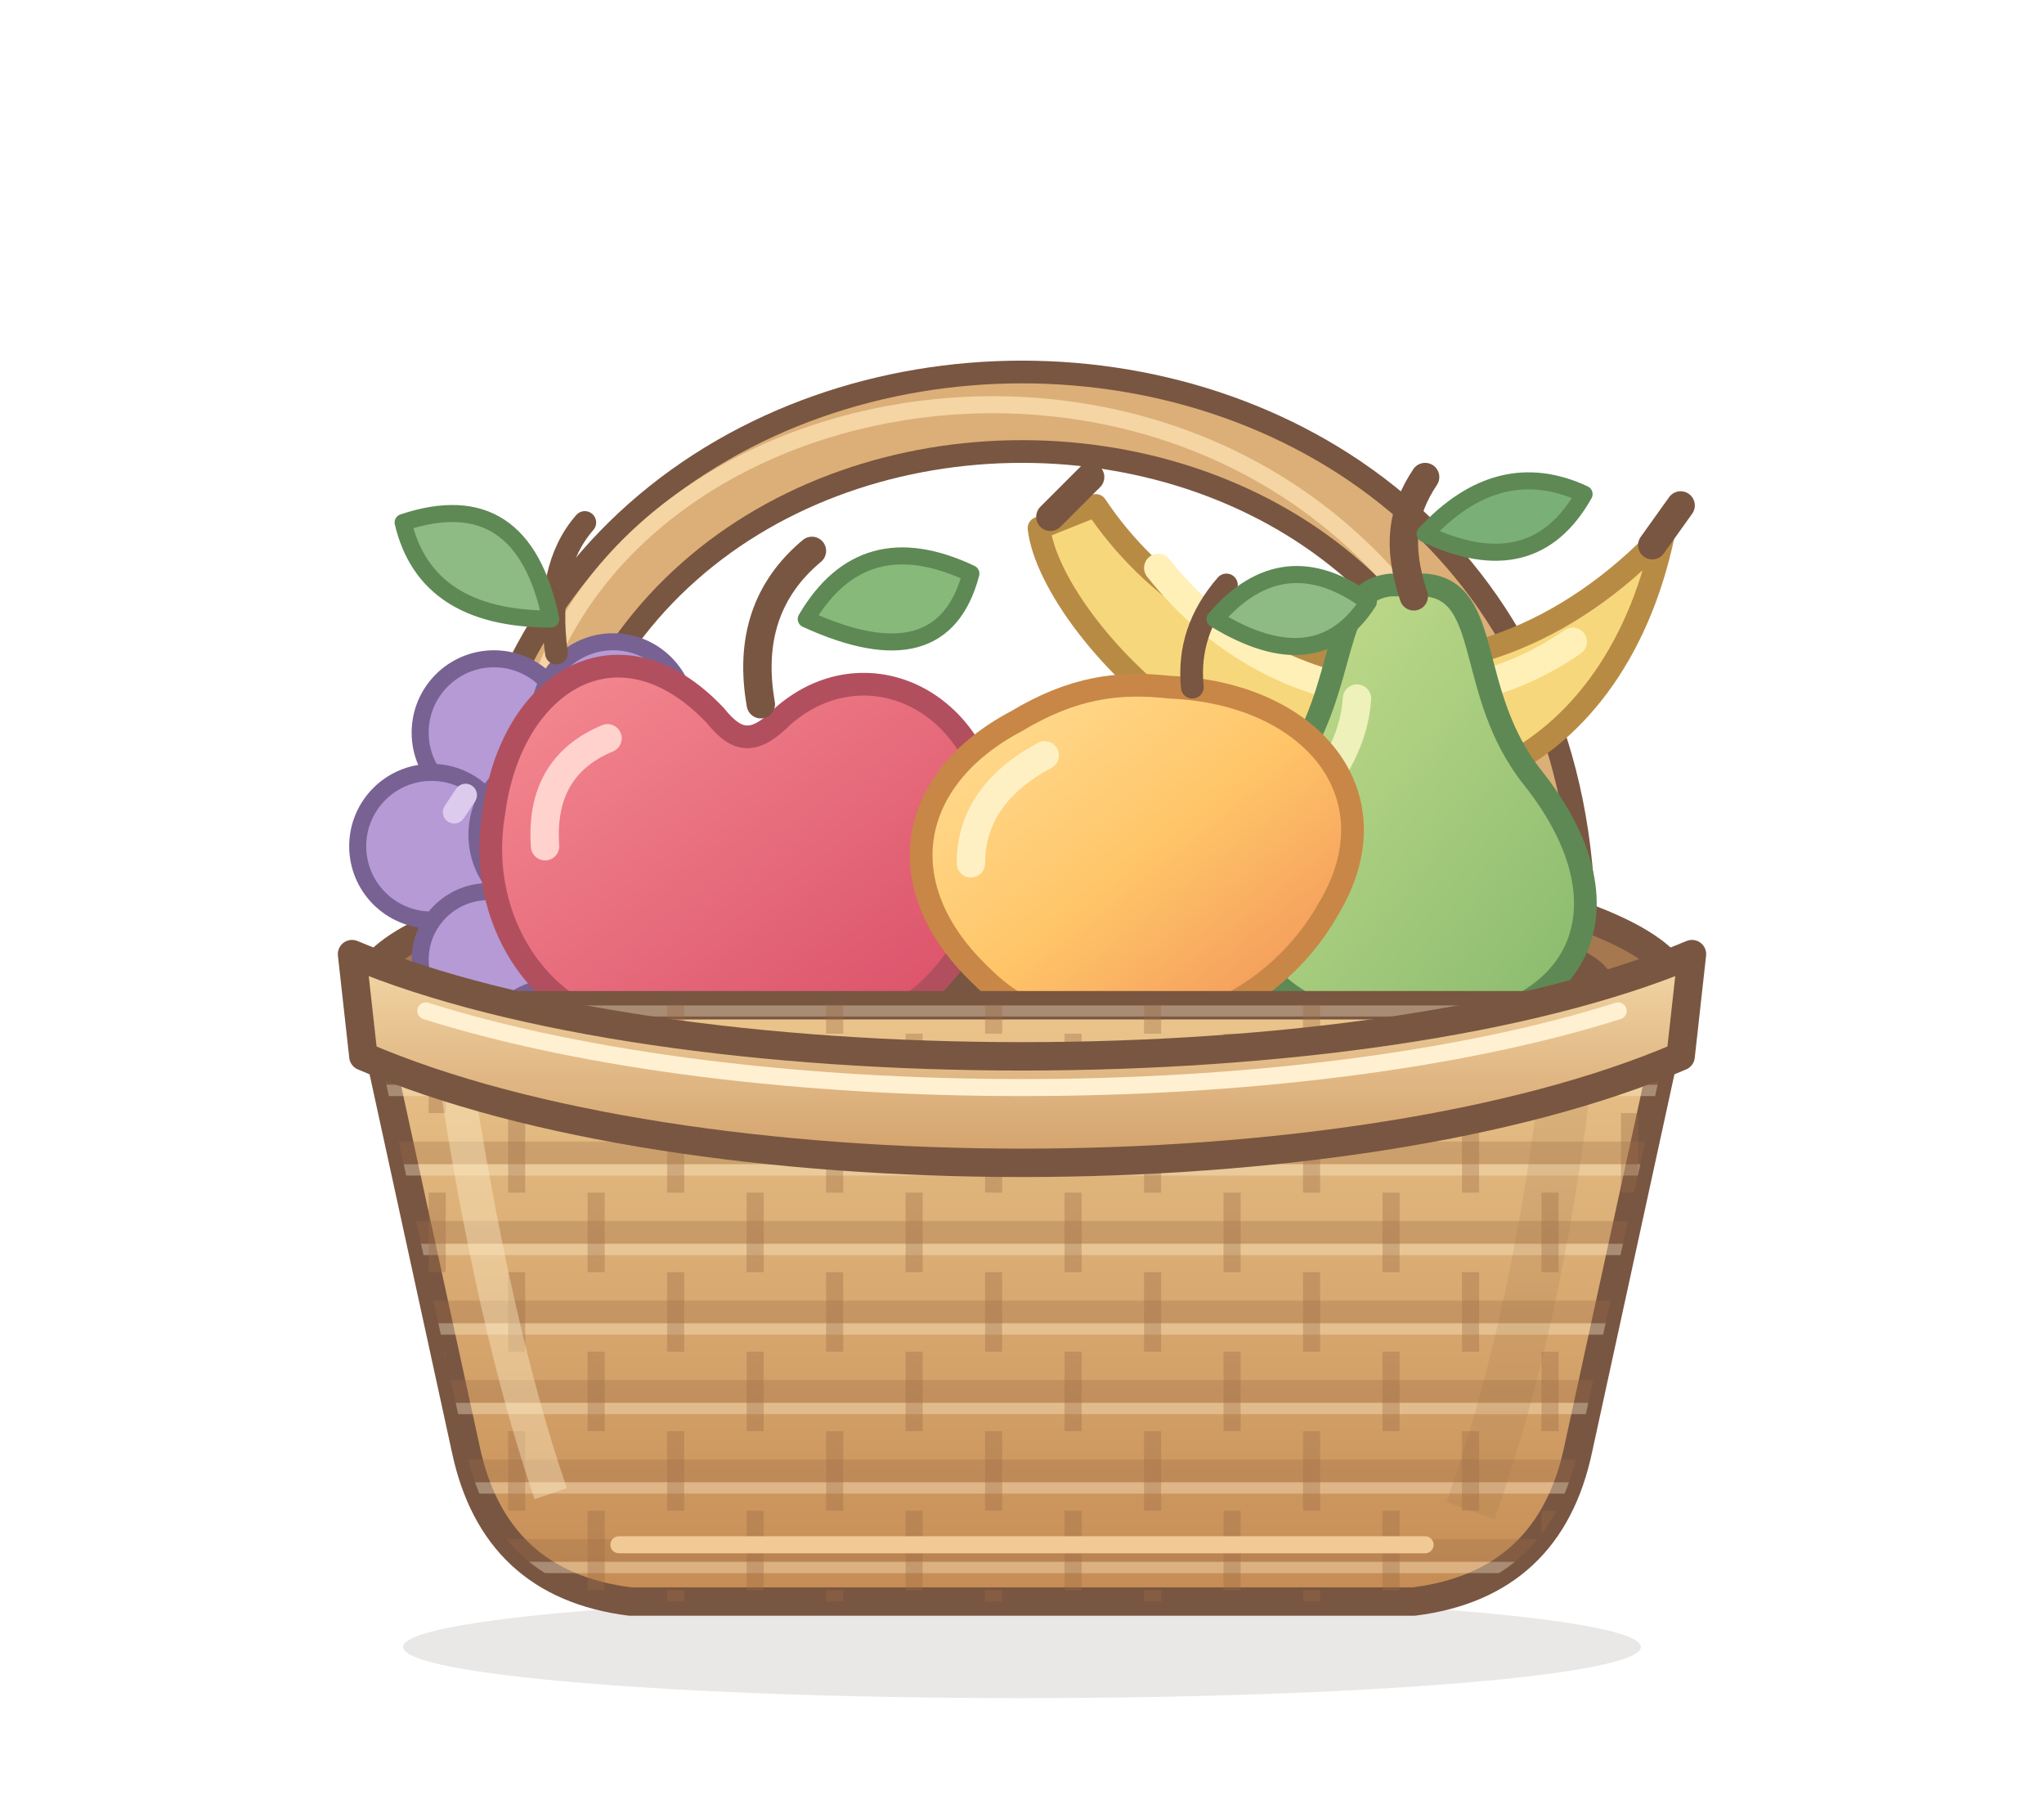
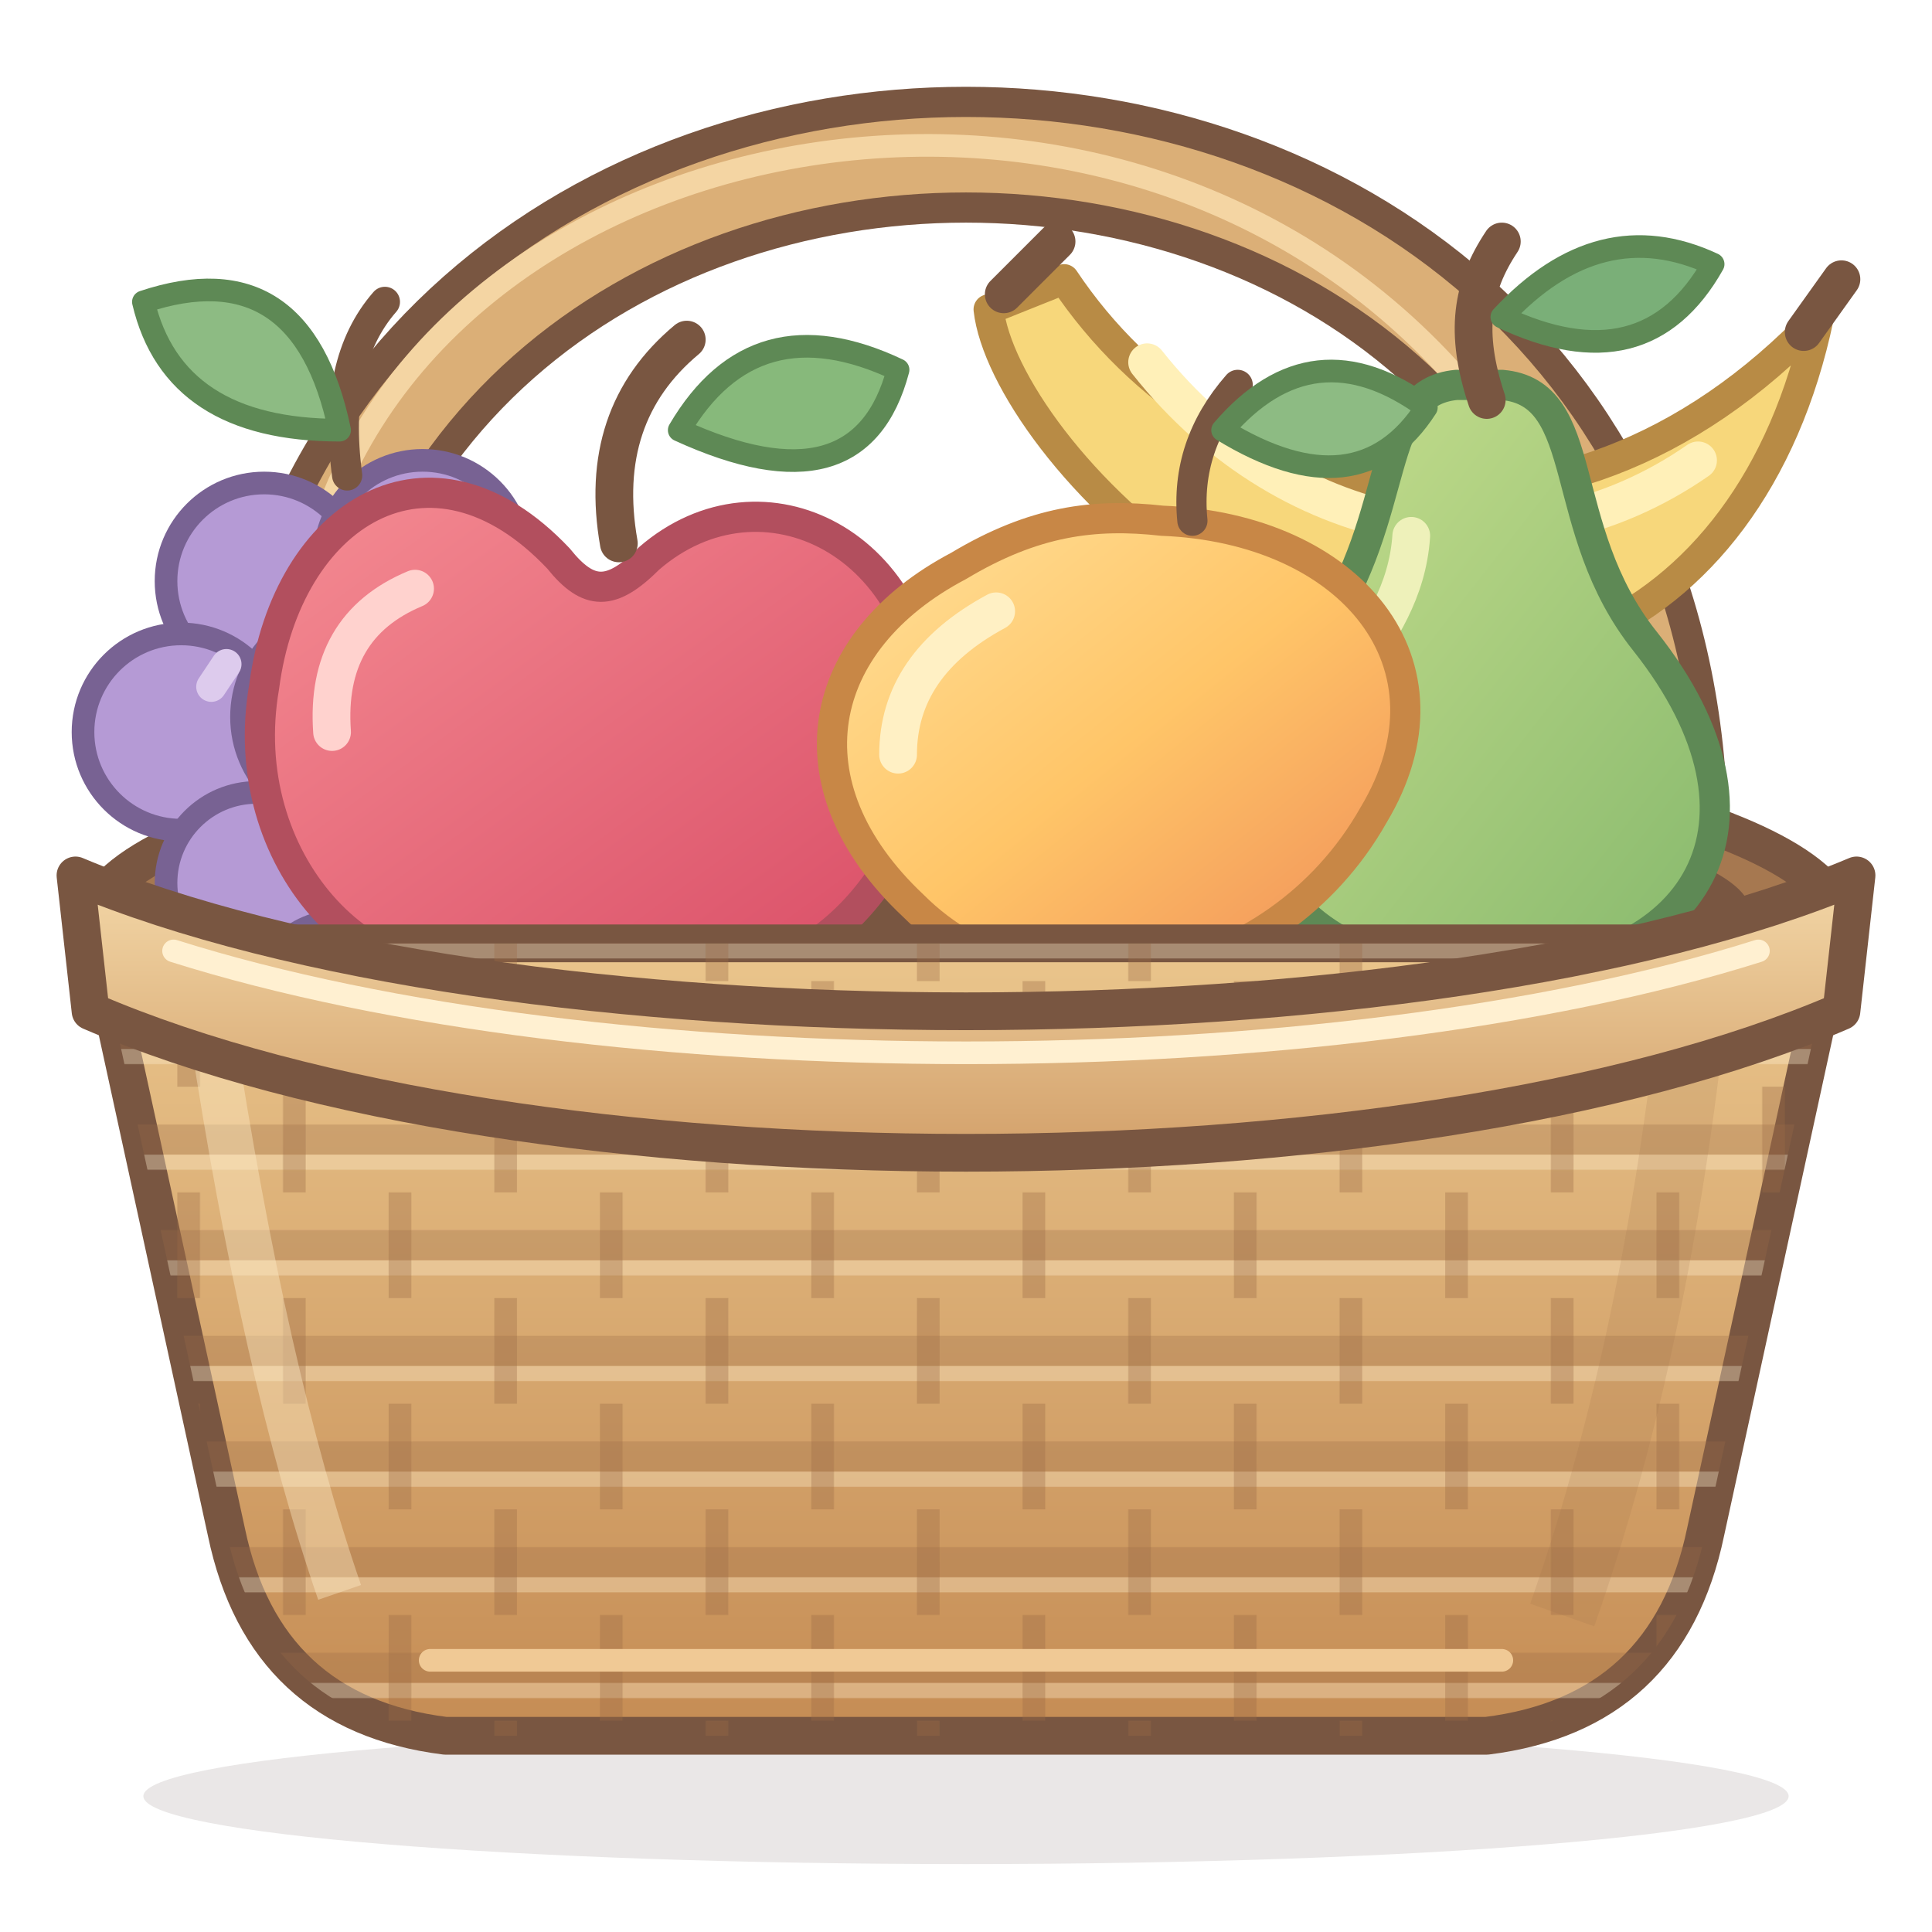
- <svg xmlns="http://www.w3.org/2000/svg" width="360" height="320" viewBox="0 0 360 320" role="img" aria-labelledby="title description">
+ <svg xmlns="http://www.w3.org/2000/svg" width="256" height="256" viewBox="52 52 256 256" role="img" aria-labelledby="title description">
  <defs>
    <linearGradient id="wicker" x1="0" y1="0" x2="0" y2="1">
      <stop stop-color="#eac58c" />
      <stop offset="1" stop-color="#c58c54" />
    </linearGradient>
    <linearGradient id="rim" x1="0" y1="0" x2="0" y2="1">
      <stop stop-color="#f3d7a7" />
      <stop offset="1" stop-color="#d3a16b" />
    </linearGradient>
    <linearGradient id="apple" x1="0" y1="0" x2="1" y2="1">
      <stop stop-color="#f58c93" />
      <stop offset="1" stop-color="#d94d66" />
    </linearGradient>
    <linearGradient id="mango" x1="0" y1="0" x2="1" y2="1">
      <stop stop-color="#ffe19b" />
      <stop offset="0.5" stop-color="#ffc568" />
      <stop offset="1" stop-color="#ef8b57" />
    </linearGradient>
    <linearGradient id="pear" x1="0" y1="0" x2="1" y2="1">
      <stop stop-color="#c8df8e" />
      <stop offset="1" stop-color="#87b96d" />
    </linearGradient>
    <pattern id="weave" width="28" height="28" patternUnits="userSpaceOnUse">
      <path d="M0 7h28M0 21h28" fill="none" stroke="#9b6b46" stroke-opacity=".3" stroke-width="4" />
      <path d="M0 10h28M0 24h28" fill="none" stroke="#fff0d1" stroke-opacity=".35" stroke-width="2" />
      <path d="M7 0v14m14 0v14" fill="none" stroke="#9b6b46" stroke-opacity=".35" stroke-width="3" />
    </pattern>
    <clipPath id="basket">
      <path d="M65 177h230l-17 78q-5 24-29 27H111q-24-3-29-27Z" />
    </clipPath>
  </defs>
  <ellipse cx="180" cy="290" rx="109" ry="9" fill="#49352f" opacity=".12" />
  <g fill="none" stroke-linecap="round">
    <path d="M88 164C88 42 272 42 272 164" stroke="#795641" stroke-width="18" />
    <path d="M88 164C88 42 272 42 272 164" stroke="#dbaf77" stroke-width="10" />
    <path d="M93 128C106 69 198 49 245 102" stroke="#f4d5a3" stroke-width="3" />
  </g>
  <ellipse cx="180" cy="175" rx="116" ry="26" fill="#a67850" stroke="#795641" stroke-width="5" />
  <ellipse cx="180" cy="173" rx="104" ry="18" fill="#795641" />
  <g stroke-linejoin="round" stroke-linecap="round">
    <path d="M193 89c20 30 65 42 100 5-9 43-46 58-81 35-17-11-28-27-29-36Z" fill="#f7d77b" stroke="#b88b45" stroke-width="4" />
    <path d="M204 100c19 24 50 29 73 13" fill="none" stroke="#fff0b8" stroke-width="5" />
    <path d="m185 91 7-7m99 12 5-7" fill="none" stroke="#795641" stroke-width="5" />
    <path d="M245 103c-11 1-7 17-18 33-18 25-6 45 22 45 28 0 40-20 21-44-12-15-7-33-19-34Z" fill="url(#pear)" stroke="#5e8955" stroke-width="4" />
    <path d="M249 105c-3-9-2-15 2-21" fill="none" stroke="#795641" stroke-width="5" />
    <path d="M251 94q13-14 28-7-9 16-28 7" fill="#7aaf78" stroke="#5e8955" stroke-width="3" />
    <path d="M239 123c-1 15-15 21-13 34" fill="none" stroke="#eef1ba" stroke-width="5" />
    <g fill="#b59ad5" stroke="#786293" stroke-width="3">
      <circle cx="87" cy="129" r="13" />
      <circle cx="108" cy="126" r="13" />
      <circle cx="76" cy="149" r="13" />
      <circle cx="98" cy="147" r="14" />
      <circle cx="118" cy="148" r="12" />
      <circle cx="86" cy="169" r="12" />
      <circle cx="108" cy="168" r="12" />
      <circle cx="97" cy="185" r="11" />
    </g>
    <path d="M98 115q-2-15 5-23" fill="none" stroke="#795641" stroke-width="4" />
    <path d="M97 109q-22 0-26-17 21-7 26 17" fill="#8dbb83" stroke="#5e8955" stroke-width="3" />
    <path d="m80 143 2-3m20-18 3-2m-12 22 3-2" fill="none" stroke="#ddcbed" stroke-width="4" />
    <path d="M126 126c-17-18-36-6-39 17-4 23 14 42 31 37 9-3 14-1 23 1 18 4 34-14 34-33 0-24-22-35-37-22-5 5-8 5-12 0Z" fill="url(#apple)" stroke="#b24f5e" stroke-width="4" />
    <path d="M134 124q-3-17 9-27" fill="none" stroke="#795641" stroke-width="5" />
    <path d="M142 109q10-17 29-8-5 19-29 8" fill="#87b97b" stroke="#5e8955" stroke-width="3" />
    <path d="M107 130q-12 5-11 19" fill="none" stroke="#ffd2ce" stroke-width="5" />
    <path d="M206 121c25 1 40 19 28 39-13 23-44 29-61 12-17-16-13-35 6-45 10-6 18-7 27-6Z" fill="url(#mango)" stroke="#c88746" stroke-width="4" />
    <path d="M210 121q-1-10 6-18" fill="none" stroke="#795641" stroke-width="4" />
    <path d="M214 109q12-14 27-3-9 14-27 3" fill="#8dbb83" stroke="#5e8955" stroke-width="3" />
    <path d="M184 133q-13 7-13 19" fill="none" stroke="#fff0c4" stroke-width="5" />
  </g>
  <path d="M65 177h230l-17 78q-5 24-29 27H111q-24-3-29-27Z" fill="url(#wicker)" stroke="#795641" stroke-width="5" stroke-linejoin="round" />
  <g clip-path="url(#basket)">
    <path d="M65 177h230v110H65Z" fill="url(#weave)" />
    <path d="M80 188q7 46 17 75" fill="none" stroke="#ffedc9" stroke-width="6" opacity=".4" />
    <path d="M276 188q-5 44-17 78" fill="none" stroke="#9b6b46" stroke-width="9" opacity=".16" />
  </g>
  <path d="M62 168c57 24 179 24 236 0l-2 18c-58 25-174 25-232 0Z" fill="url(#rim)" stroke="#795641" stroke-width="5" stroke-linejoin="round" />
  <path d="M75 178c57 18 153 18 210 0" fill="none" stroke="#fff0d1" stroke-width="3" stroke-linecap="round" />
  <path d="M109 272h142" fill="none" stroke="#f0c995" stroke-width="3" stroke-linecap="round" />
</svg>
